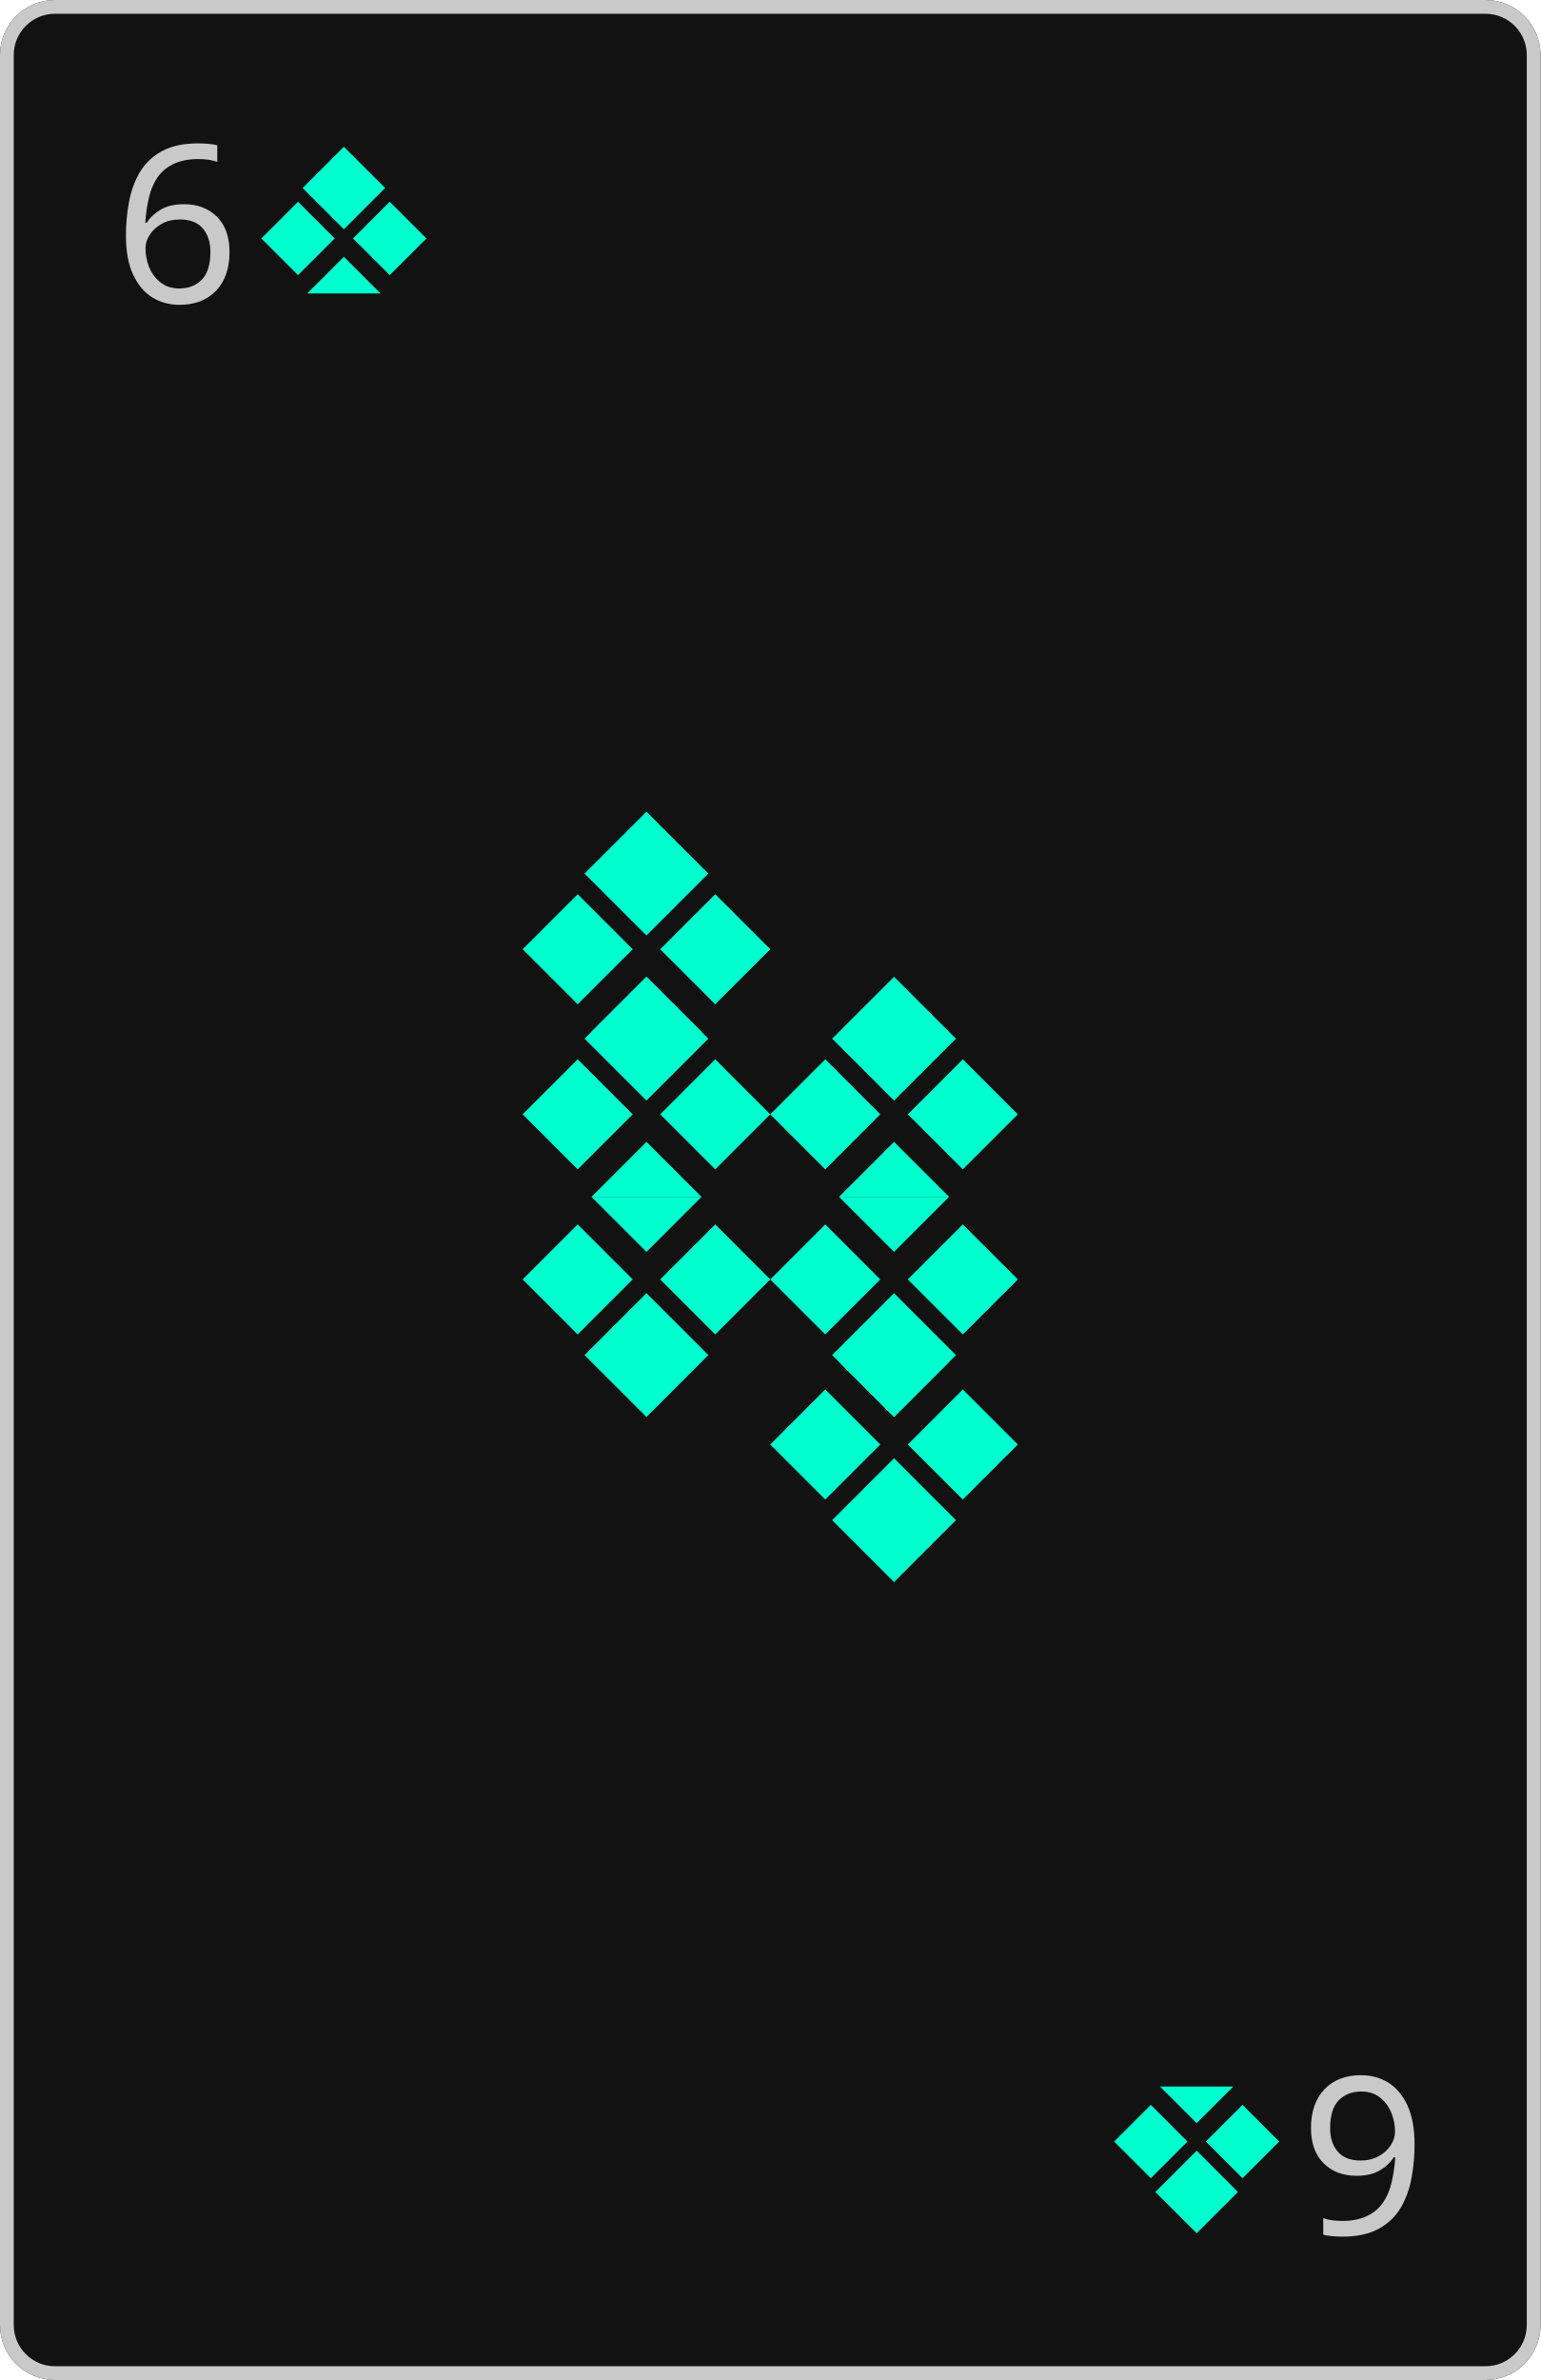
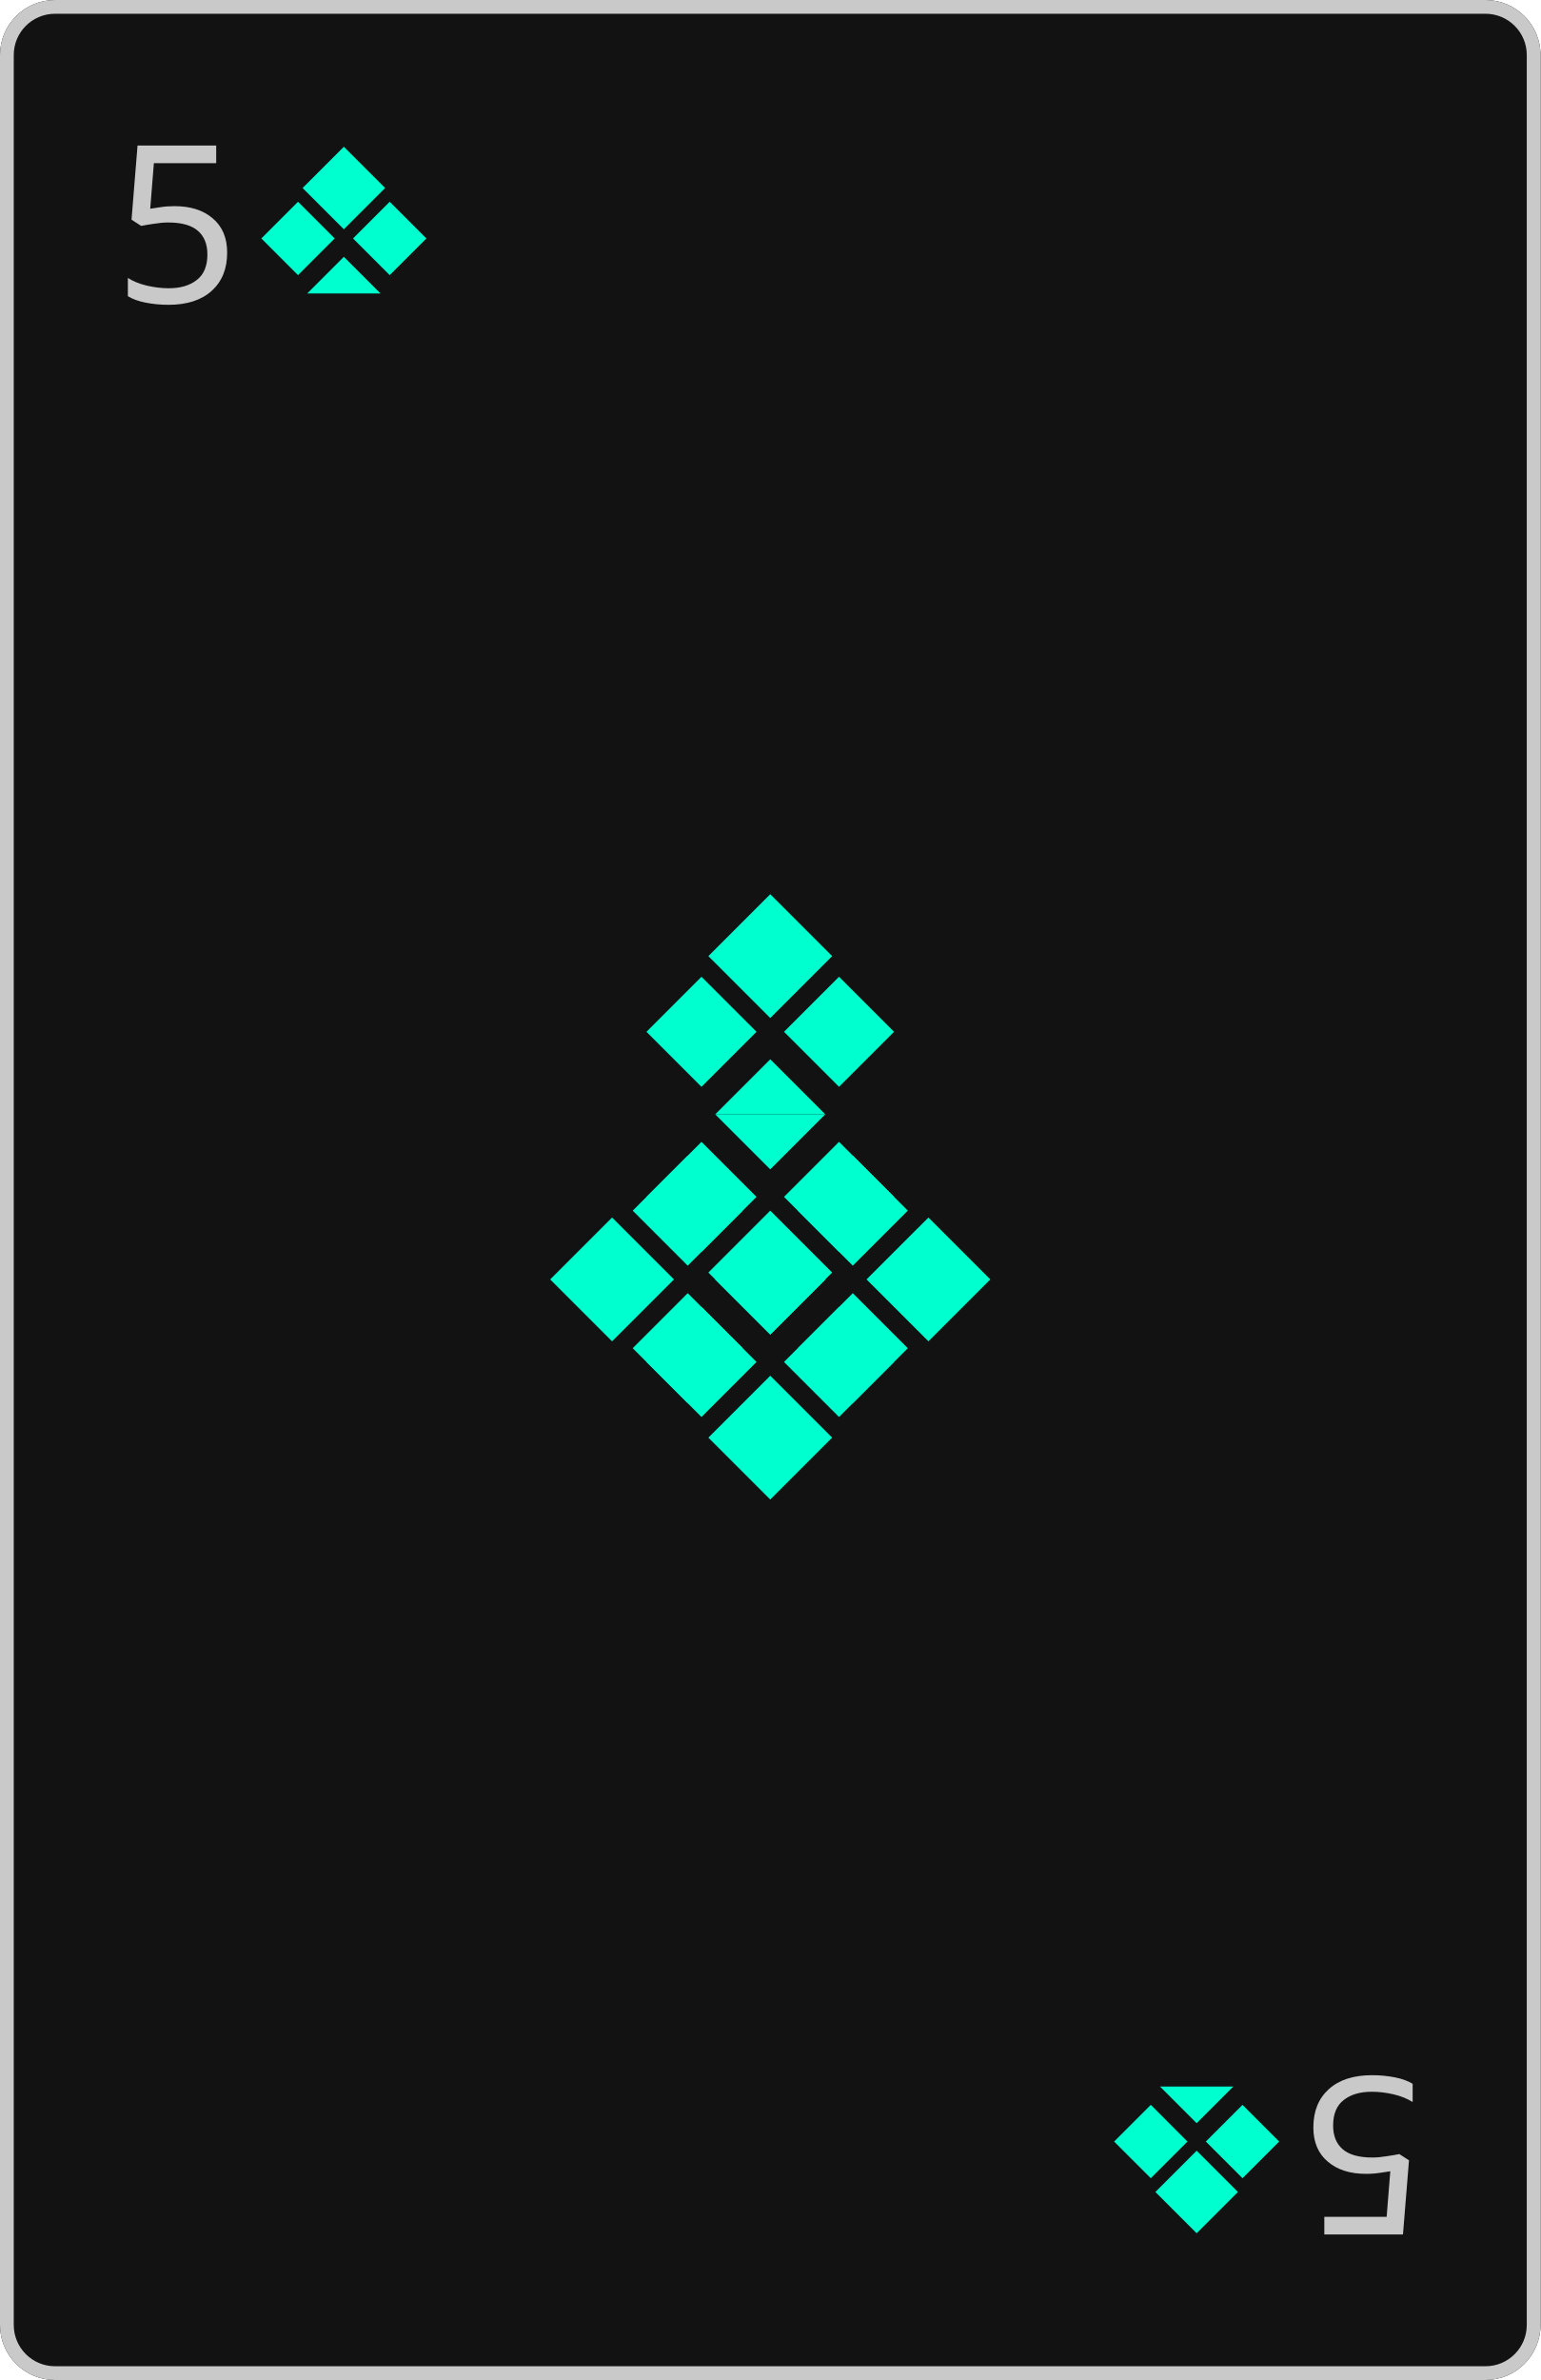
<svg xmlns="http://www.w3.org/2000/svg" width="112" height="173" viewBox="0 0 112 173">
  <defs>
    <style>.a{fill:none;}.b{fill:#121212;stroke:#c9c9c9;stroke-linejoin:bevel;}.c{fill:#c9c9c9;font-size:16px;font-family:PTSans-Regular, PT Sans;}.d{clip-path:url(#a);}.e{fill:#00ffce;}.f{clip-path:url(#c);}.g{stroke:none;}</style>
    <clipPath id="a">
      <rect class="a" width="16" height="16" />
    </clipPath>
    <clipPath id="c">
      <rect class="a" width="24" height="24" />
    </clipPath>
  </defs>
-   <g transform="translate(-615 -281)">
-     <g transform="translate(423 219)">
+   <g transform="translate(-481 -281)">
+     <g transform="translate(289 219)">
      <g class="b" transform="translate(192 62)">
        <rect class="g" width="112" height="173" rx="4" />
        <rect class="a" x="0.5" y="0.5" width="111" height="172" rx="3.5" />
      </g>
      <text class="c" transform="translate(209 84)">
-         <tspan x="-8.72" y="0">6</tspan>
+         <tspan x="-8.72" y="0">5</tspan>
      </text>
      <text class="c" transform="translate(287 213) rotate(180)">
-         <tspan x="-8.72" y="0">6</tspan>
+         <tspan x="-8.72" y="0">5</tspan>
      </text>
-     </g>
-     <g transform="translate(-2 10)">
-       <g class="d" transform="translate(634 279)">
+       <g class="d" transform="translate(209 70)">
        <rect class="e" width="4.243" height="4.243" transform="translate(5 5.667) rotate(-45)" />
        <rect class="e" width="3.771" height="3.771" transform="translate(2 9.333) rotate(-45)" />
        <rect class="e" width="3.771" height="3.771" transform="translate(8.667 9.333) rotate(-45)" />
        <path class="e" d="M133,338.667l-2.667,2.667h5.333Z" transform="translate(-125 -328)" />
        <rect class="a" width="16" height="16" />
      </g>
-       <g class="d" transform="translate(712 436) rotate(180)">
+       <g class="d" transform="translate(287 227) rotate(180)">
        <rect class="e" width="4.243" height="4.243" transform="translate(5 5.667) rotate(-45)" />
        <rect class="e" width="3.771" height="3.771" transform="translate(2 9.333) rotate(-45)" />
        <rect class="e" width="3.771" height="3.771" transform="translate(8.667 9.333) rotate(-45)" />
        <path class="e" d="M133,338.667l-2.667,2.667h5.333Z" transform="translate(-125 -328)" />
        <rect class="a" width="16" height="16" />
      </g>
    </g>
    <g transform="translate(-1 -1)">
-       <g class="f" transform="translate(651 337)">
+       <g class="f" transform="translate(518 387) rotate(-90)">
        <rect class="e" width="6.364" height="6.364" transform="translate(7.5 8.5) rotate(-45)" />
        <rect class="e" width="5.657" height="5.657" transform="translate(3 14) rotate(-45)" />
        <rect class="e" width="5.657" height="5.657" transform="translate(13 14) rotate(-45)" />
        <path class="e" d="M146,306l-4,4h8Z" transform="translate(-134 -290)" />
        <rect class="a" width="24" height="24" />
      </g>
-       <g class="f" transform="translate(651 349)">
+       <g class="f" transform="translate(526 343)">
        <rect class="e" width="6.364" height="6.364" transform="translate(7.5 8.5) rotate(-45)" />
        <rect class="e" width="5.657" height="5.657" transform="translate(3 14) rotate(-45)" />
        <rect class="e" width="5.657" height="5.657" transform="translate(13 14) rotate(-45)" />
        <path class="e" d="M146,306l-4,4h8Z" transform="translate(-134 -290)" />
        <rect class="a" width="24" height="24" />
      </g>
-       <g class="f" transform="translate(669 349)">
+       <g class="f" transform="translate(550 395) rotate(180)">
        <rect class="e" width="6.364" height="6.364" transform="translate(7.5 8.5) rotate(-45)" />
        <rect class="e" width="5.657" height="5.657" transform="translate(3 14) rotate(-45)" />
        <rect class="e" width="5.657" height="5.657" transform="translate(13 14) rotate(-45)" />
        <path class="e" d="M146,306l-4,4h8Z" transform="translate(-134 -290)" />
        <rect class="a" width="24" height="24" />
      </g>
-       <g class="f" transform="translate(693 401) rotate(180)">
+       <g class="f" transform="translate(558 363) rotate(90)">
        <rect class="e" width="6.364" height="6.364" transform="translate(7.5 8.5) rotate(-45)" />
        <rect class="e" width="5.657" height="5.657" transform="translate(3 14) rotate(-45)" />
        <rect class="e" width="5.657" height="5.657" transform="translate(13 14) rotate(-45)" />
        <path class="e" d="M146,306l-4,4h8Z" transform="translate(-134 -290)" />
        <rect class="a" width="24" height="24" />
      </g>
-       <g class="f" transform="translate(675 389) rotate(180)">
-         <rect class="e" width="6.364" height="6.364" transform="translate(7.5 8.5) rotate(-45)" />
-         <rect class="e" width="5.657" height="5.657" transform="translate(3 14) rotate(-45)" />
-         <rect class="e" width="5.657" height="5.657" transform="translate(13 14) rotate(-45)" />
-         <path class="e" d="M146,306l-4,4h8Z" transform="translate(-134 -290)" />
-         <rect class="a" width="24" height="24" />
-       </g>
-       <g class="f" transform="translate(693 389) rotate(180)">
+       <g class="f" transform="translate(550 383) rotate(180)">
        <rect class="e" width="6.364" height="6.364" transform="translate(7.5 8.5) rotate(-45)" />
        <rect class="e" width="5.657" height="5.657" transform="translate(3 14) rotate(-45)" />
        <rect class="e" width="5.657" height="5.657" transform="translate(13 14) rotate(-45)" />
        <path class="e" d="M146,306l-4,4h8Z" transform="translate(-134 -290)" />
        <rect class="a" width="24" height="24" />
      </g>
    </g>
  </g>
</svg>
